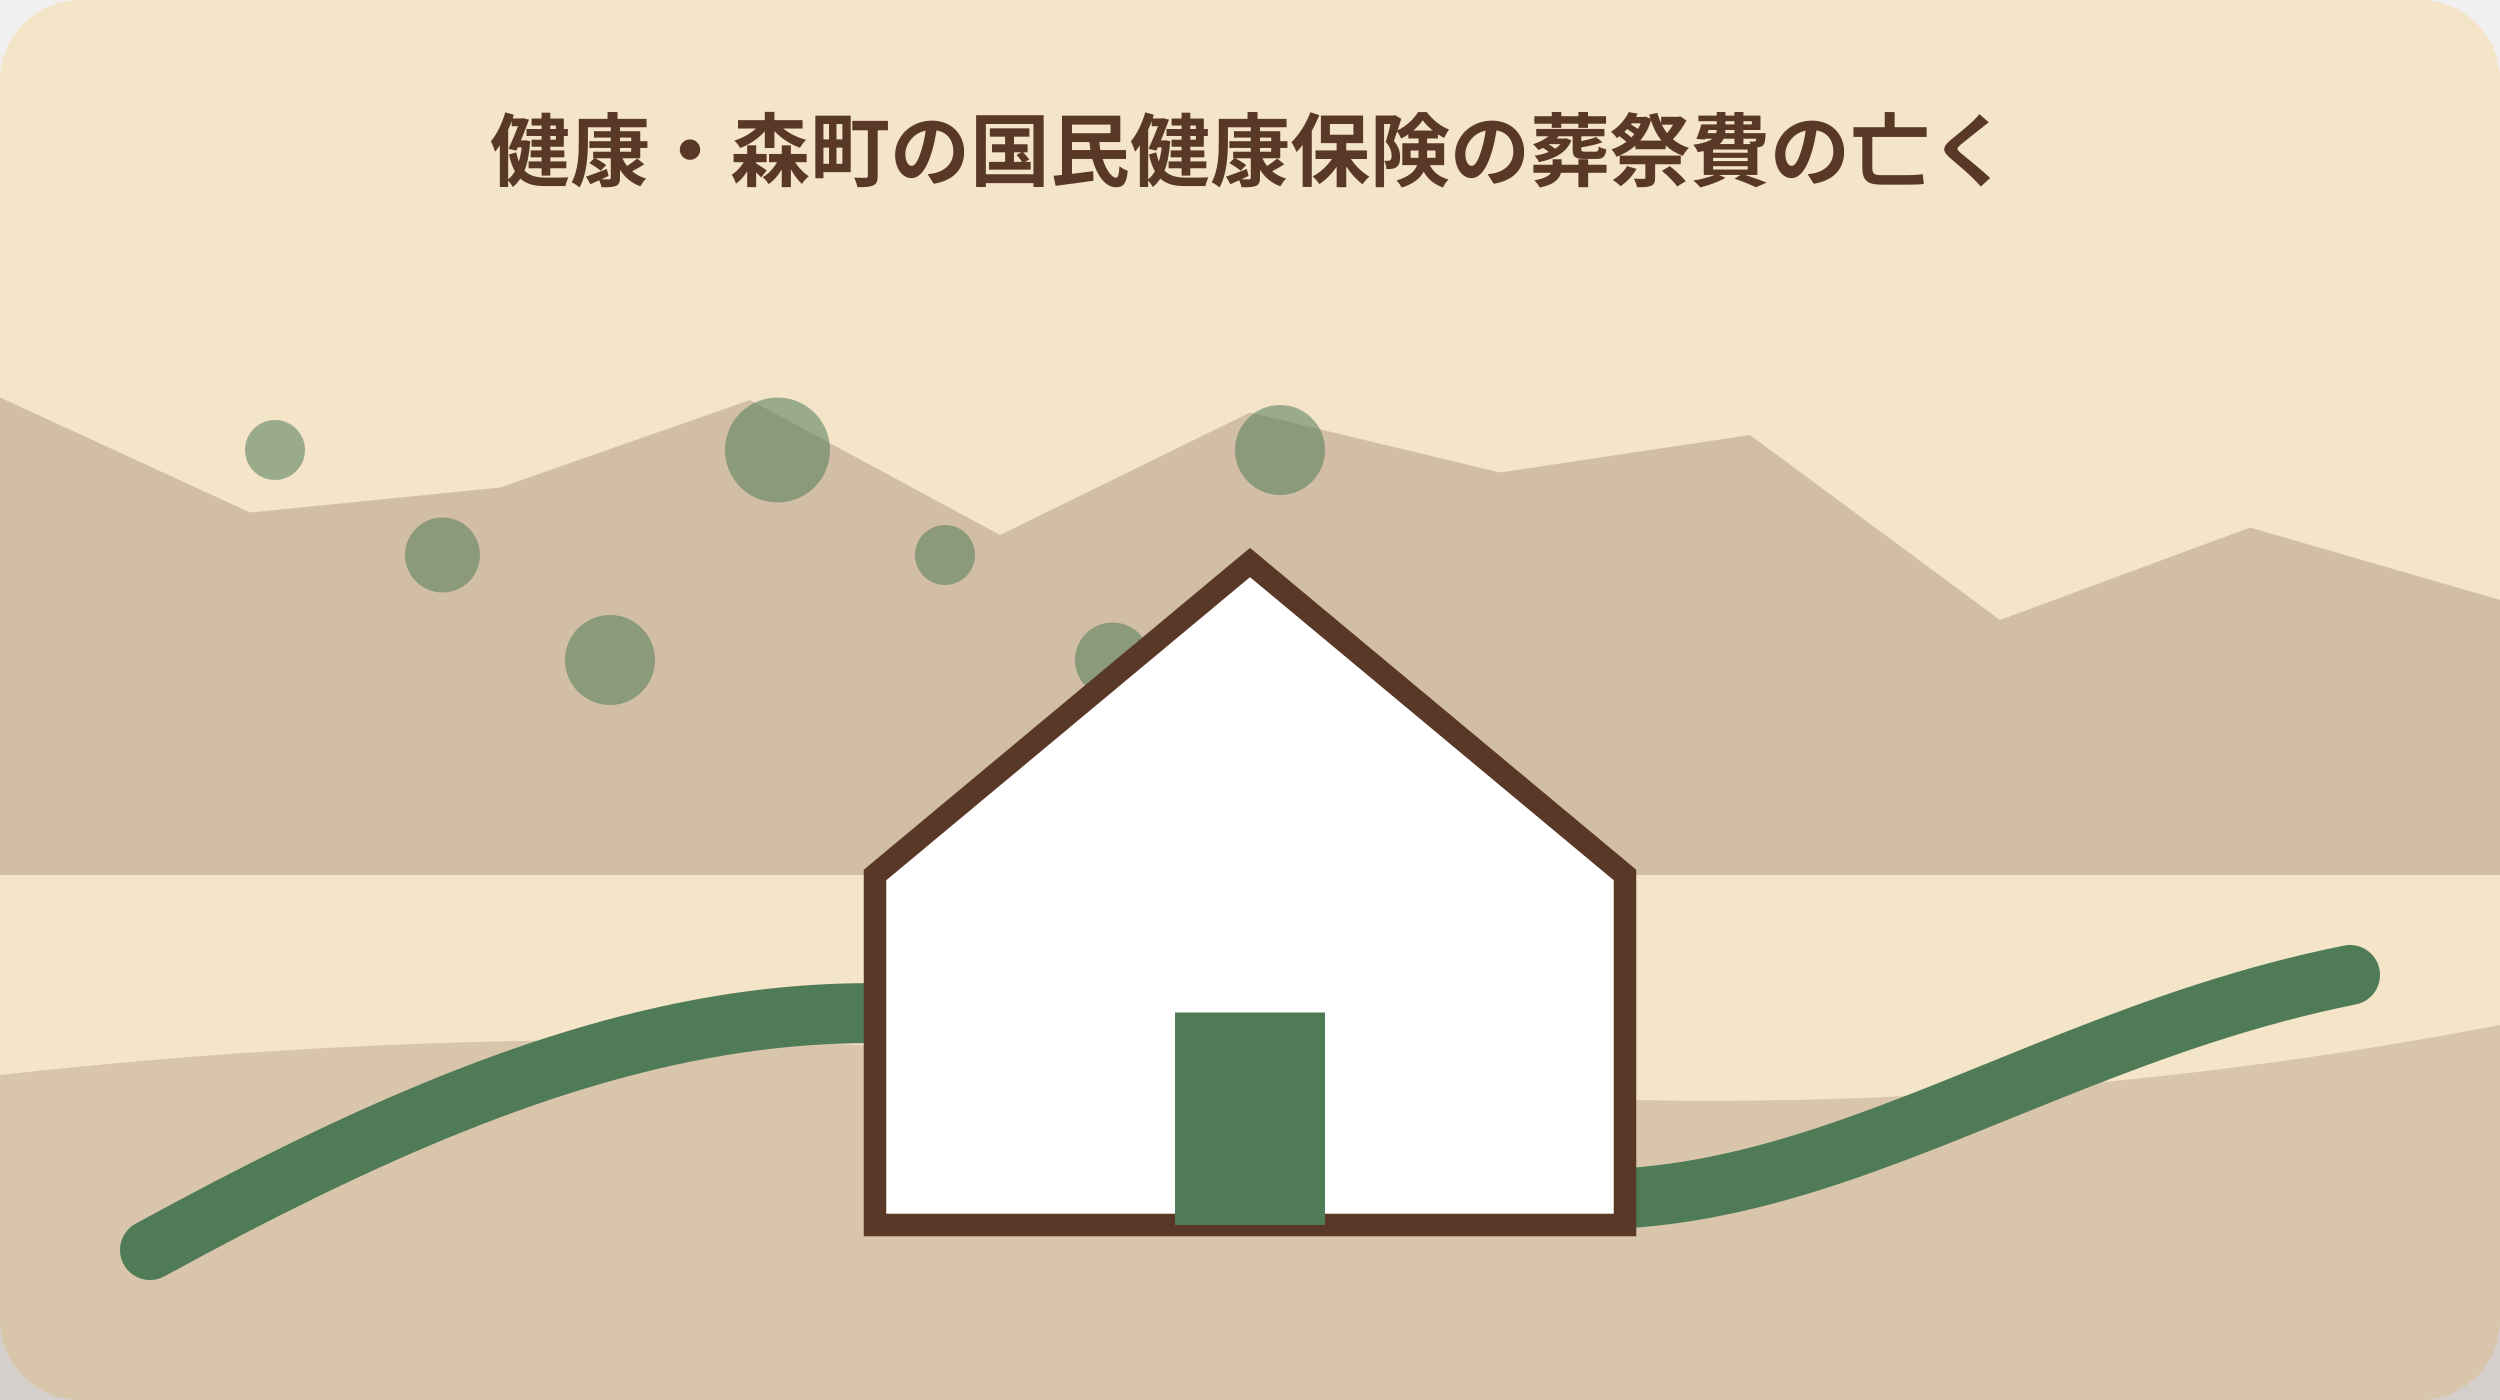
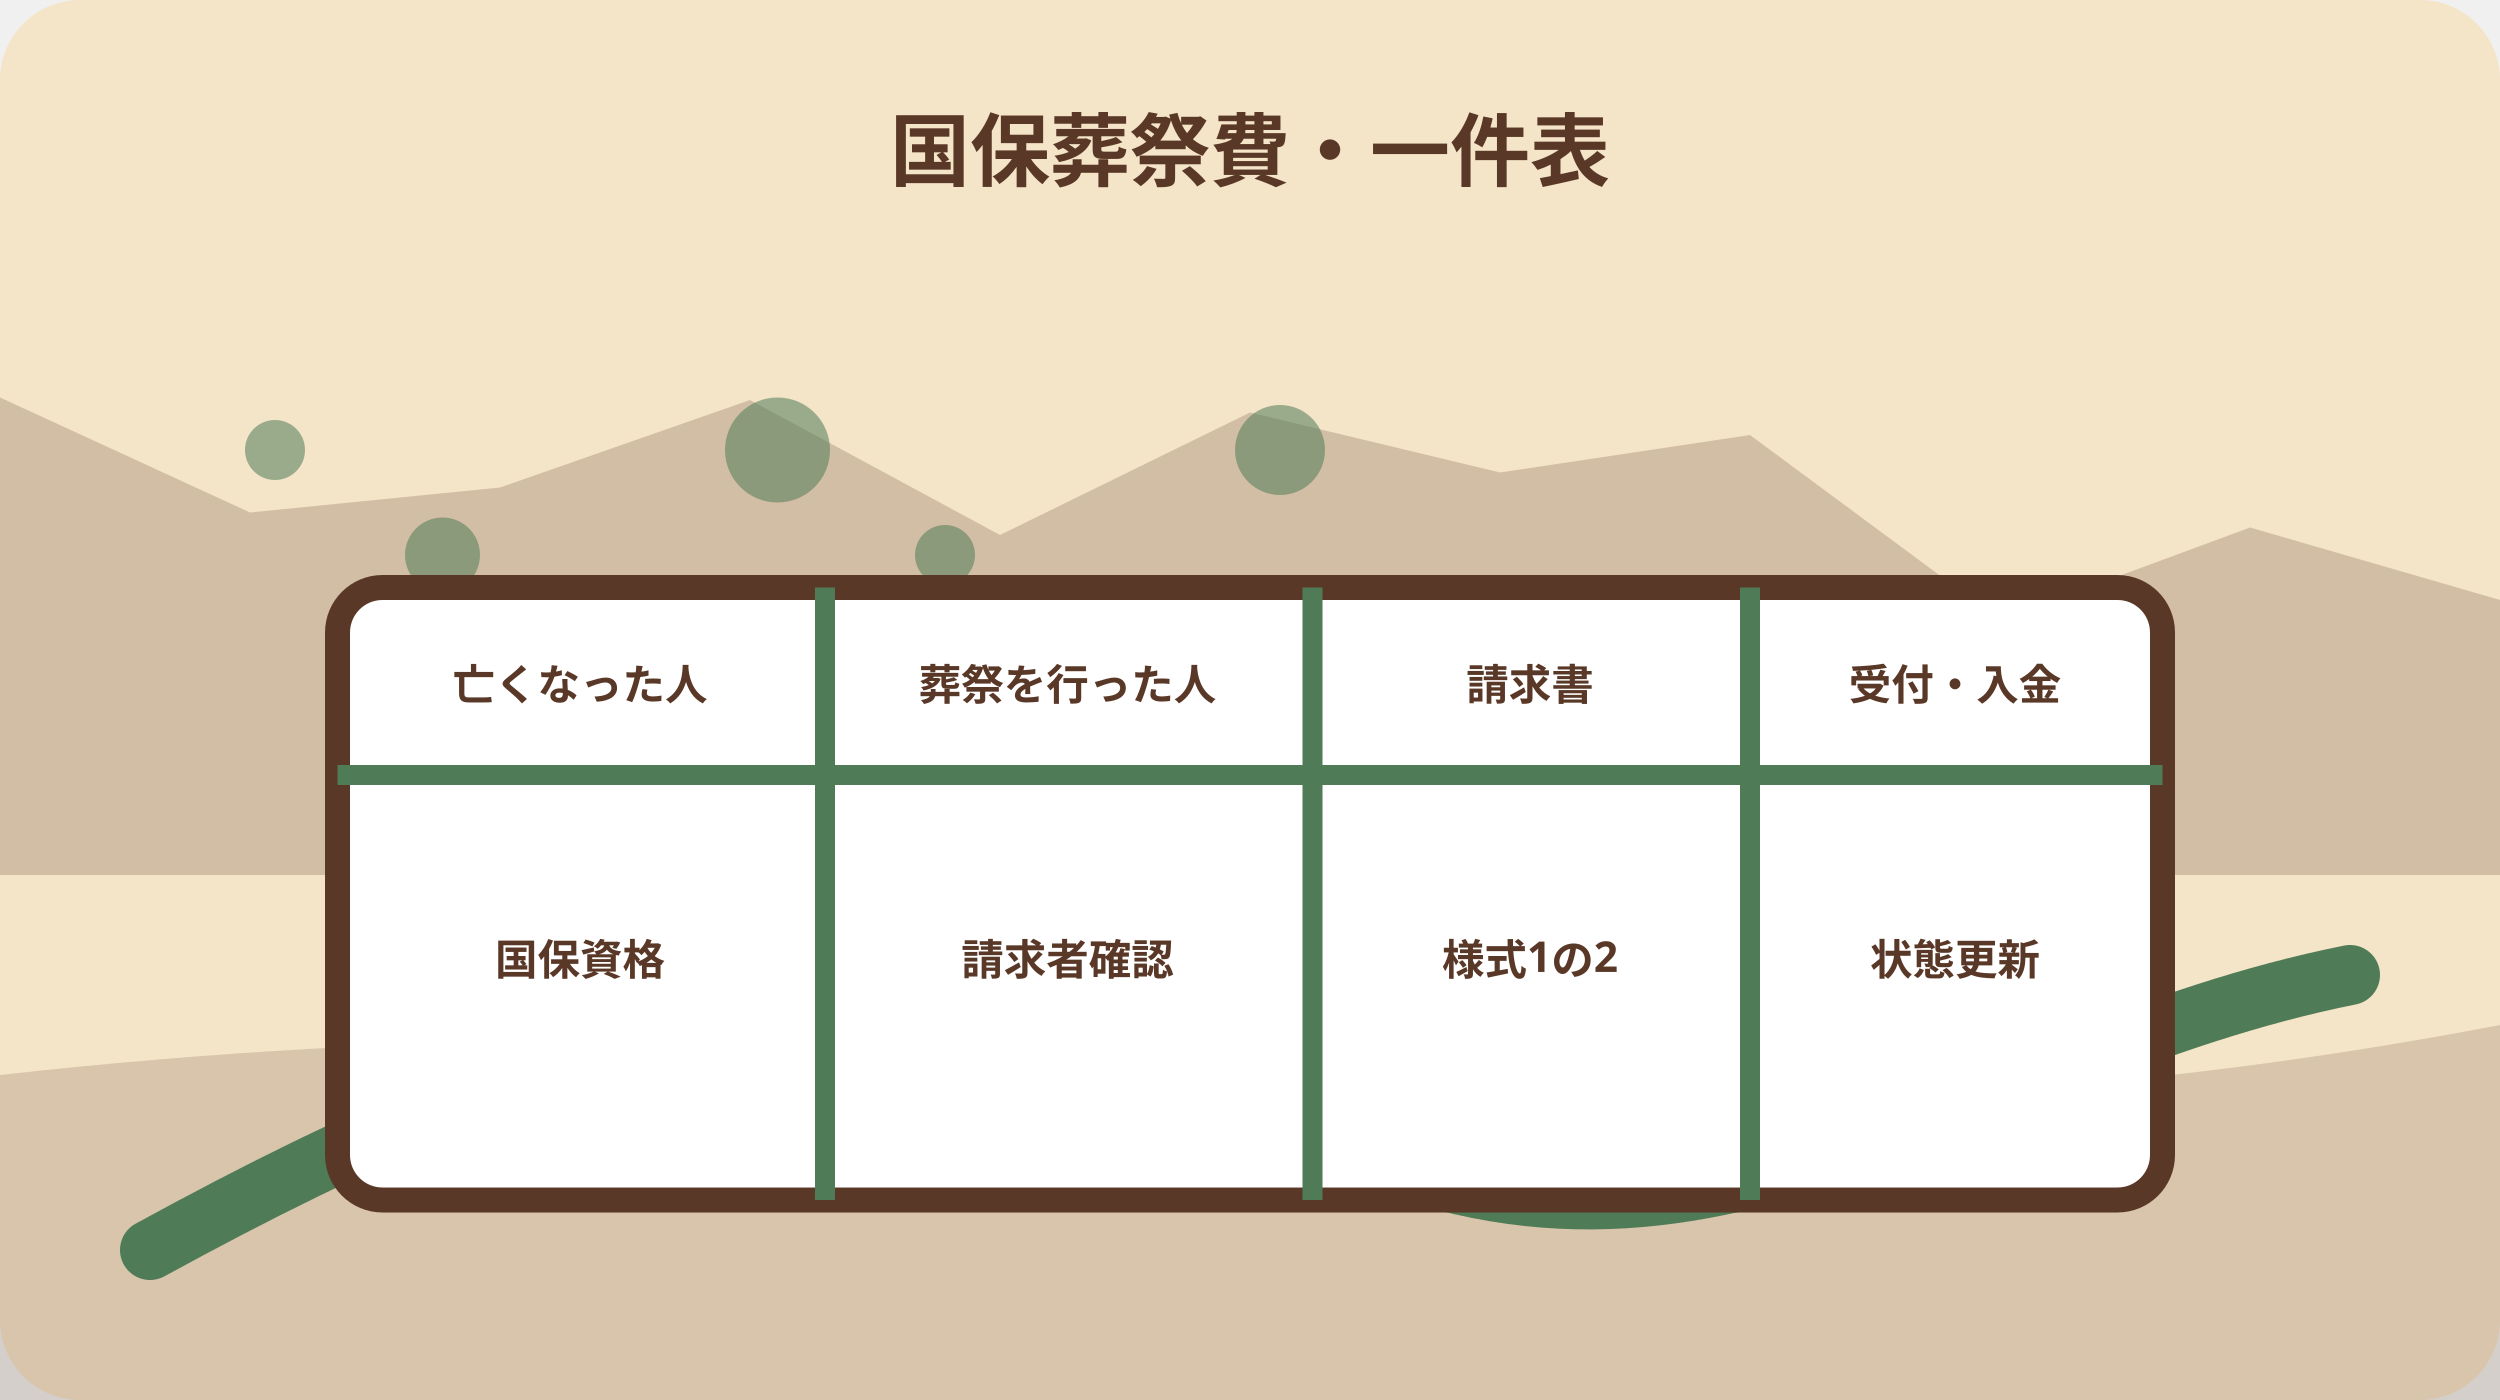
<svg xmlns="http://www.w3.org/2000/svg" width="1000" height="560" viewBox="0 0 1000 560" role="img" aria-labelledby="title desc" data-illustration="mori-editorial" data-topic-id="60" data-scene-index="1">
  <rect width="1000" height="560" rx="32" fill="#f4e4c8" />
  <polygon points="0,159 100,205 200,195 300,160 400,214 500,165 600,189 700,174 800,248 900,211 1000,240 1000,350 0,350" fill="#5a3827" opacity=".22" />
  <path d="M0 430 Q250 402 500 430 T1000 410 V560 H0Z" fill="#5a3827" opacity=".18" />
  <path d="M60 500 C230 407 360 368 520 450 S780 422 940 390" fill="none" stroke="#4f7b57" stroke-width="24" stroke-linecap="round" />
  <circle cx="110" cy="180" r="12" fill="#4f7b57" opacity=".55" />
  <circle cx="177" cy="222" r="15" fill="#4f7b57" opacity=".55" />
  <circle cx="244" cy="264" r="18" fill="#4f7b57" opacity=".55" />
  <circle cx="311" cy="180" r="21" fill="#4f7b57" opacity=".55" />
  <circle cx="378" cy="222" r="12" fill="#4f7b57" opacity=".55" />
  <circle cx="445" cy="264" r="15" fill="#4f7b57" opacity=".55" />
  <circle cx="512" cy="180" r="18" fill="#4f7b57" opacity=".55" />
-   <g data-scene="home">
-     <path d="M350 350 500 225l150 125v140H350Z" fill="#fff" stroke="#5a3827" stroke-width="9" />
-     <rect x="470" y="405" width="60" height="85" fill="#4f7b57" />
+   <g data-scene="funeral-benefit-claim-ledger">
+     <rect x="135" y="235" width="730" height="245" rx="18" fill="#fff" stroke="#5a3827" stroke-width="10" />
+     <path d="M135 310h730M330 235v245M525 235v245M700 235v245" stroke="#4f7b57" stroke-width="8" />
+     <g font-family="sans-serif" font-size="17" font-weight="700" fill="#5a3827" text-anchor="middle">
+       <text x="232" y="280">亡くなった人</text>
+       <text x="427" y="280">葬祭を行った人</text>
+       <text x="612" y="280">請求書</text>
+       <text x="782" y="280">受付・入金</text>
+       <text x="232" y="390">国保資格</text>
+       <text x="427" y="390">請求者確認</text>
+       <text x="612" y="390">様式1の2</text>
+       <text x="782" y="390">状態更新</text>
+     </g>
  </g>
-   <text x="500" y="72" text-anchor="middle" font-family="sans-serif" font-size="32" font-weight="700" fill="#5a3827">健康・森町の国民健康保険の葬祭費の亡く</text>
+   <text x="500" y="72" text-anchor="middle" font-family="sans-serif" font-size="32" font-weight="700" fill="#5a3827">国保葬祭費・一件表</text>
</svg>
